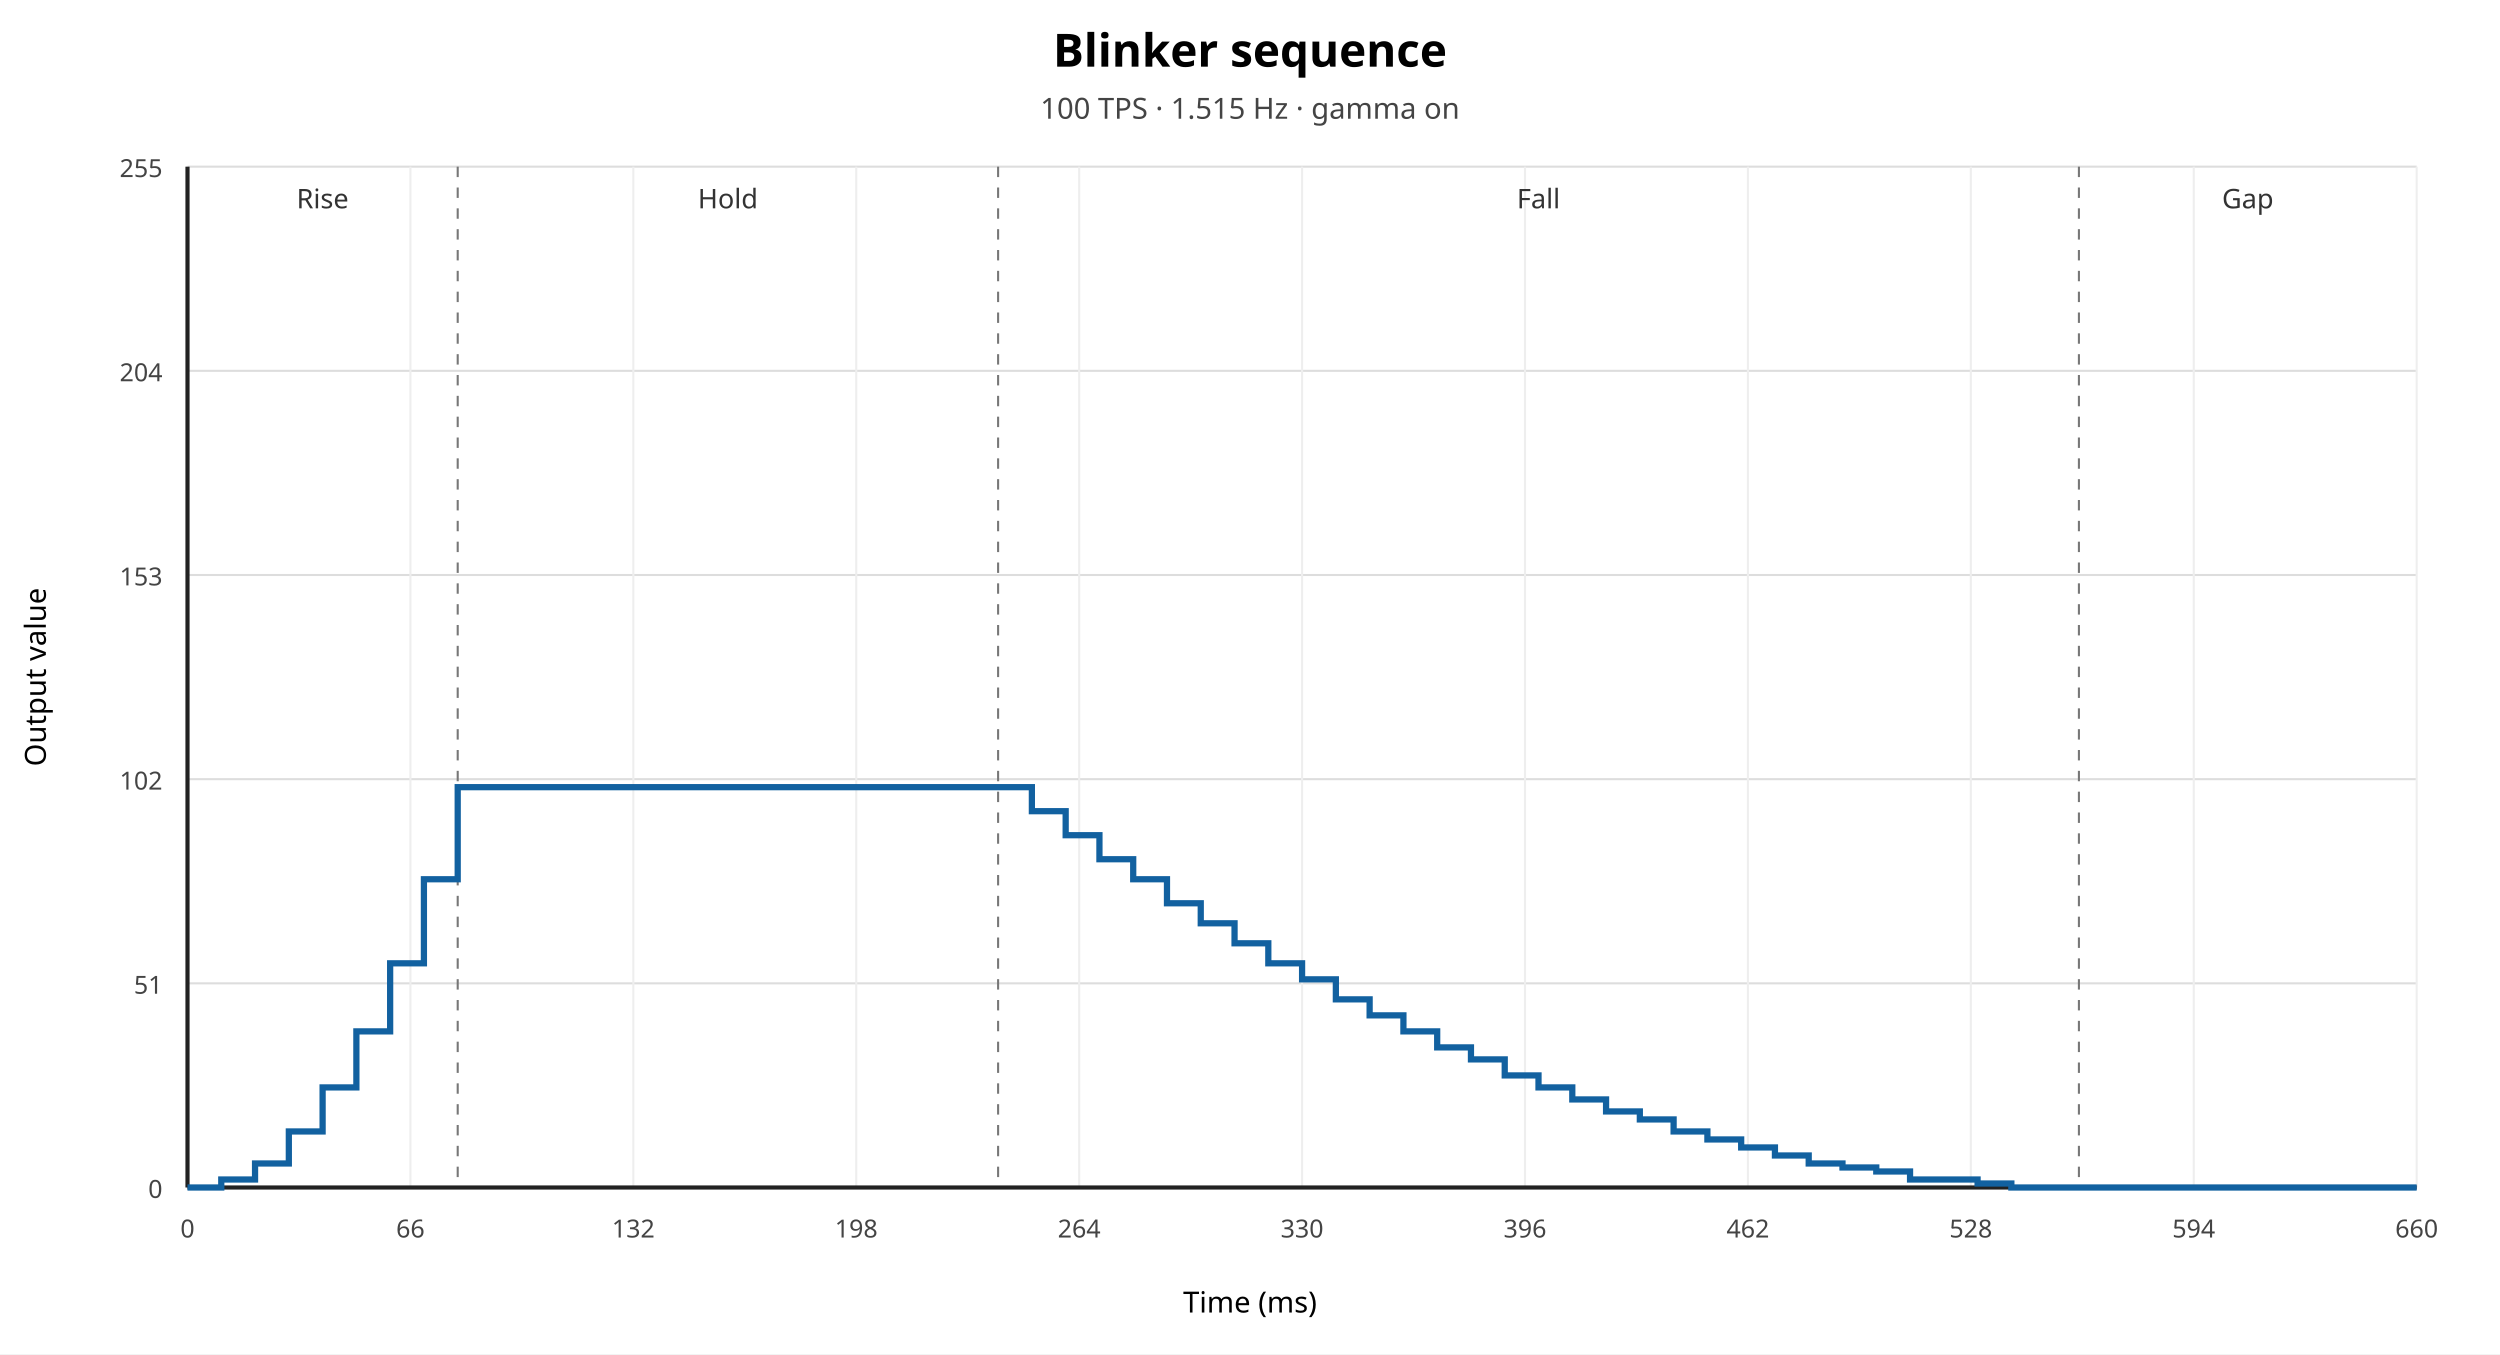
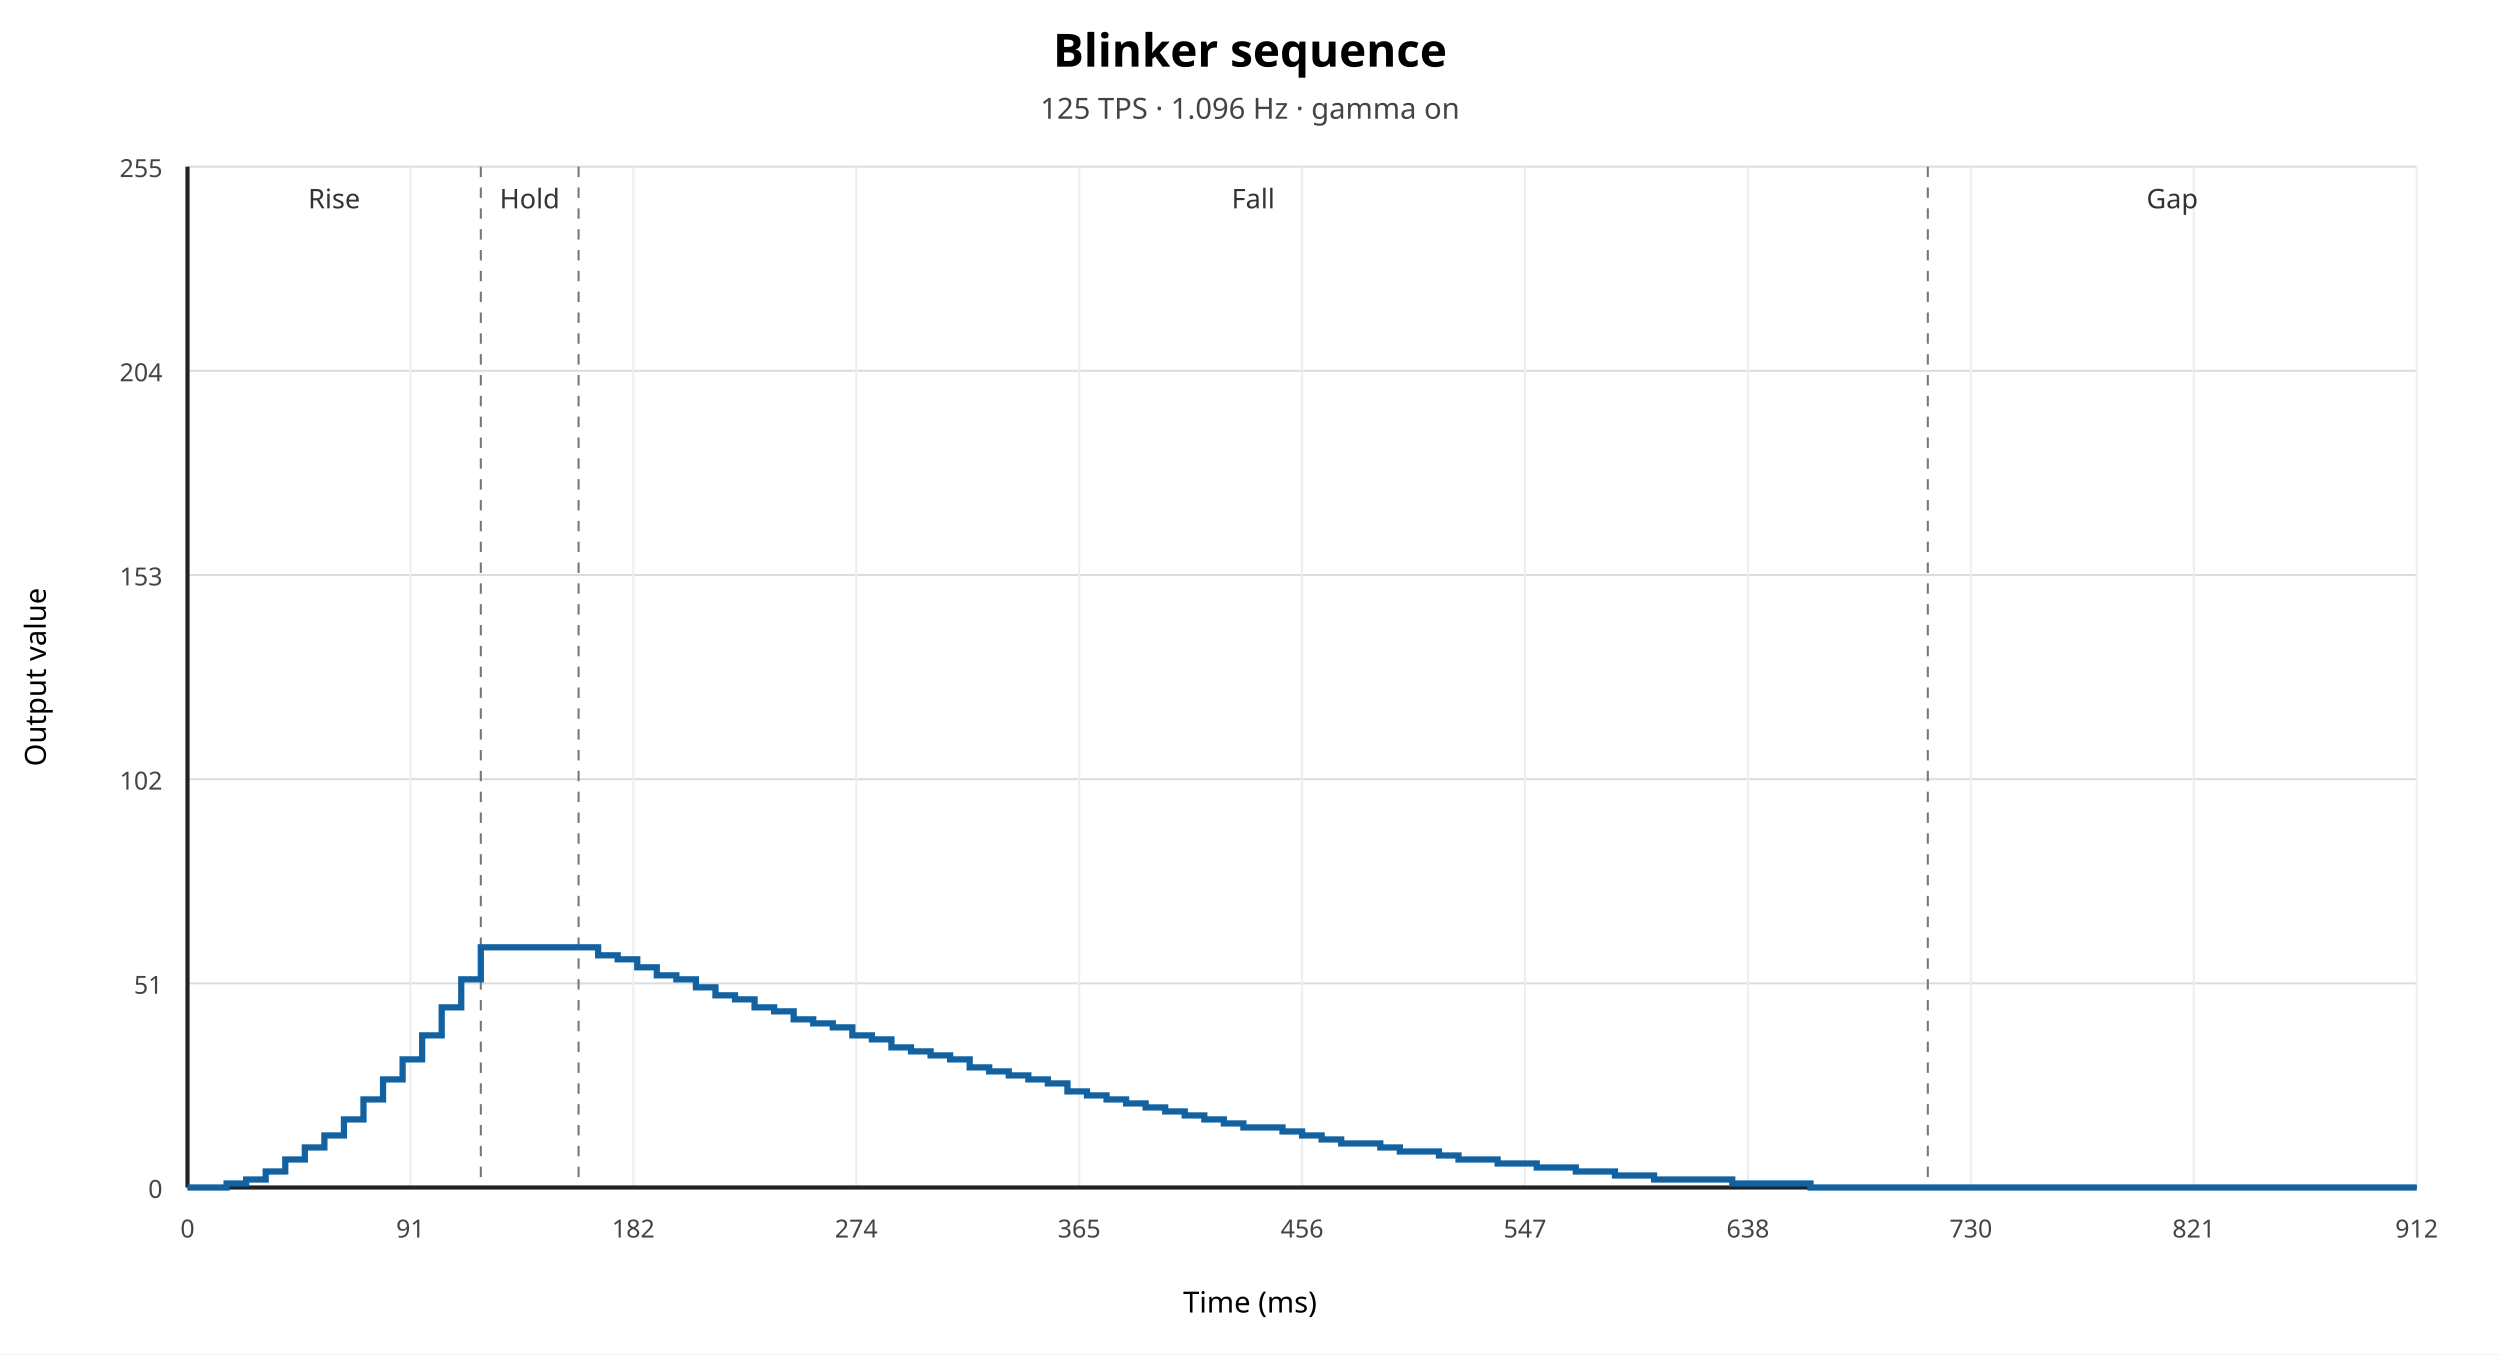
<svg xmlns="http://www.w3.org/2000/svg" width="1200" height="650" viewBox="0 0 1200 650">
  <rect width="100%" height="100%" fill="#ffffff" />
  <text x="600" y="32" text-anchor="middle" font-family="sans-serif" font-size="22" font-weight="bold">Blinker sequence</text>
-   <text x="600" y="57" text-anchor="middle" font-family="sans-serif" font-size="14" fill="#444444">100 TPS · 1.515 Hz · gamma on</text>
+   <text x="600" y="57" text-anchor="middle" font-family="sans-serif" font-size="14" fill="#444444">125 TPS · 1.096 Hz · gamma on</text>
  <line x1="90" y1="570.00" x2="1160" y2="570.00" stroke="#dddddd" stroke-width="1" />
  <text x="78" y="575.00" text-anchor="end" font-family="sans-serif" font-size="12" fill="#444444">0</text>
  <line x1="90" y1="472.00" x2="1160" y2="472.00" stroke="#dddddd" stroke-width="1" />
  <text x="78" y="477.00" text-anchor="end" font-family="sans-serif" font-size="12" fill="#444444">51</text>
  <line x1="90" y1="374.00" x2="1160" y2="374.00" stroke="#dddddd" stroke-width="1" />
  <text x="78" y="379.00" text-anchor="end" font-family="sans-serif" font-size="12" fill="#444444">102</text>
  <line x1="90" y1="276.00" x2="1160" y2="276.00" stroke="#dddddd" stroke-width="1" />
  <text x="78" y="281.00" text-anchor="end" font-family="sans-serif" font-size="12" fill="#444444">153</text>
  <line x1="90" y1="178.00" x2="1160" y2="178.00" stroke="#dddddd" stroke-width="1" />
  <text x="78" y="183.00" text-anchor="end" font-family="sans-serif" font-size="12" fill="#444444">204</text>
  <line x1="90" y1="80.00" x2="1160" y2="80.00" stroke="#dddddd" stroke-width="1" />
  <text x="78" y="85.00" text-anchor="end" font-family="sans-serif" font-size="12" fill="#444444">255</text>
  <line x1="90.00" y1="80" x2="90.00" y2="570" stroke="#eeeeee" stroke-width="1" />
  <text x="90.00" y="594" text-anchor="middle" font-family="sans-serif" font-size="12" fill="#444444">0</text>
  <line x1="197.00" y1="80" x2="197.00" y2="570" stroke="#eeeeee" stroke-width="1" />
-   <text x="197.00" y="594" text-anchor="middle" font-family="sans-serif" font-size="12" fill="#444444">66</text>
+   <text x="197.00" y="594" text-anchor="middle" font-family="sans-serif" font-size="12" fill="#444444">91</text>
  <line x1="304.00" y1="80" x2="304.00" y2="570" stroke="#eeeeee" stroke-width="1" />
-   <text x="304.00" y="594" text-anchor="middle" font-family="sans-serif" font-size="12" fill="#444444">132</text>
+   <text x="304.00" y="594" text-anchor="middle" font-family="sans-serif" font-size="12" fill="#444444">182</text>
  <line x1="411.00" y1="80" x2="411.00" y2="570" stroke="#eeeeee" stroke-width="1" />
-   <text x="411.00" y="594" text-anchor="middle" font-family="sans-serif" font-size="12" fill="#444444">198</text>
+   <text x="411.00" y="594" text-anchor="middle" font-family="sans-serif" font-size="12" fill="#444444">274</text>
  <line x1="518.00" y1="80" x2="518.00" y2="570" stroke="#eeeeee" stroke-width="1" />
-   <text x="518.00" y="594" text-anchor="middle" font-family="sans-serif" font-size="12" fill="#444444">264</text>
+   <text x="518.00" y="594" text-anchor="middle" font-family="sans-serif" font-size="12" fill="#444444">365</text>
  <line x1="625.00" y1="80" x2="625.00" y2="570" stroke="#eeeeee" stroke-width="1" />
-   <text x="625.00" y="594" text-anchor="middle" font-family="sans-serif" font-size="12" fill="#444444">330</text>
+   <text x="625.00" y="594" text-anchor="middle" font-family="sans-serif" font-size="12" fill="#444444">456</text>
  <line x1="732.00" y1="80" x2="732.00" y2="570" stroke="#eeeeee" stroke-width="1" />
-   <text x="732.00" y="594" text-anchor="middle" font-family="sans-serif" font-size="12" fill="#444444">396</text>
+   <text x="732.00" y="594" text-anchor="middle" font-family="sans-serif" font-size="12" fill="#444444">547</text>
  <line x1="839.00" y1="80" x2="839.00" y2="570" stroke="#eeeeee" stroke-width="1" />
-   <text x="839.00" y="594" text-anchor="middle" font-family="sans-serif" font-size="12" fill="#444444">462</text>
+   <text x="839.00" y="594" text-anchor="middle" font-family="sans-serif" font-size="12" fill="#444444">638</text>
  <line x1="946.00" y1="80" x2="946.00" y2="570" stroke="#eeeeee" stroke-width="1" />
-   <text x="946.00" y="594" text-anchor="middle" font-family="sans-serif" font-size="12" fill="#444444">528</text>
+   <text x="946.00" y="594" text-anchor="middle" font-family="sans-serif" font-size="12" fill="#444444">730</text>
  <line x1="1053.00" y1="80" x2="1053.00" y2="570" stroke="#eeeeee" stroke-width="1" />
-   <text x="1053.00" y="594" text-anchor="middle" font-family="sans-serif" font-size="12" fill="#444444">594</text>
+   <text x="1053.00" y="594" text-anchor="middle" font-family="sans-serif" font-size="12" fill="#444444">821</text>
  <line x1="1160.00" y1="80" x2="1160.00" y2="570" stroke="#eeeeee" stroke-width="1" />
-   <text x="1160.00" y="594" text-anchor="middle" font-family="sans-serif" font-size="12" fill="#444444">660</text>
-   <text x="154.85" y="100" text-anchor="middle" font-family="sans-serif" font-size="13" fill="#333333">Rise</text>
-   <line x1="219.70" y1="80" x2="219.70" y2="570" stroke="#777777" stroke-width="1" stroke-dasharray="5 5" />
-   <text x="349.39" y="100" text-anchor="middle" font-family="sans-serif" font-size="13" fill="#333333">Hold</text>
-   <line x1="479.09" y1="80" x2="479.09" y2="570" stroke="#777777" stroke-width="1" stroke-dasharray="5 5" />
-   <text x="738.48" y="100" text-anchor="middle" font-family="sans-serif" font-size="13" fill="#333333">Fall</text>
-   <line x1="997.88" y1="80" x2="997.88" y2="570" stroke="#777777" stroke-width="1" stroke-dasharray="5 5" />
-   <text x="1078.94" y="100" text-anchor="middle" font-family="sans-serif" font-size="13" fill="#333333">Gap</text>
+   <text x="1160.00" y="594" text-anchor="middle" font-family="sans-serif" font-size="12" fill="#444444">912</text>
+   <text x="160.39" y="100" text-anchor="middle" font-family="sans-serif" font-size="13" fill="#333333">Rise</text>
+   <line x1="230.79" y1="80" x2="230.79" y2="570" stroke="#777777" stroke-width="1" stroke-dasharray="5 5" />
+   <text x="254.25" y="100" text-anchor="middle" font-family="sans-serif" font-size="13" fill="#333333">Hold</text>
+   <line x1="277.72" y1="80" x2="277.72" y2="570" stroke="#777777" stroke-width="1" stroke-dasharray="5 5" />
+   <text x="601.54" y="100" text-anchor="middle" font-family="sans-serif" font-size="13" fill="#333333">Fall</text>
+   <line x1="925.35" y1="80" x2="925.35" y2="570" stroke="#777777" stroke-width="1" stroke-dasharray="5 5" />
+   <text x="1042.68" y="100" text-anchor="middle" font-family="sans-serif" font-size="13" fill="#333333">Gap</text>
  <line x1="90" y1="570" x2="1160" y2="570" stroke="#222222" stroke-width="2" />
  <line x1="90" y1="80" x2="90" y2="570" stroke="#222222" stroke-width="2" />
-   <path d="M 90.00 570.00 H 106.21 V 566.16 H 122.42 V 558.47 H 138.64 V 543.10 H 154.85 V 521.96 H 171.06 V 495.06 H 187.27 V 462.39 H 203.48 V 422.04 H 219.70 V 377.84 H 235.91 V 377.84 H 252.12 V 377.84 H 268.33 V 377.84 H 284.55 V 377.84 H 300.76 V 377.84 H 316.97 V 377.84 H 333.18 V 377.84 H 349.39 V 377.84 H 365.61 V 377.84 H 381.82 V 377.84 H 398.03 V 377.84 H 414.24 V 377.84 H 430.45 V 377.84 H 446.67 V 377.84 H 462.88 V 377.84 H 479.09 V 377.84 H 495.30 V 389.37 H 511.52 V 400.90 H 527.73 V 412.43 H 543.94 V 422.04 H 560.15 V 433.57 H 576.36 V 443.18 H 592.58 V 452.78 H 608.79 V 462.39 H 625.00 V 470.08 H 641.21 V 479.69 H 657.42 V 487.37 H 673.64 V 495.06 H 689.85 V 502.75 H 706.06 V 508.51 H 722.27 V 516.20 H 738.48 V 521.96 H 754.70 V 527.73 H 770.91 V 533.49 H 787.12 V 537.33 H 803.33 V 543.10 H 819.55 V 546.94 H 835.76 V 550.78 H 851.97 V 554.63 H 868.18 V 558.47 H 884.39 V 560.39 H 900.61 V 562.31 H 916.82 V 566.16 H 933.03 V 566.16 H 949.24 V 568.08 H 965.45 V 570.00 H 981.67 V 570.00 H 997.88 V 570.00 H 1014.09 V 570.00 H 1030.30 V 570.00 H 1046.52 V 570.00 H 1062.73 V 570.00 H 1078.94 V 570.00 H 1095.15 V 570.00 H 1111.36 V 570.00 H 1127.58 V 570.00 H 1143.79 V 570.00 H 1160.00" fill="none" stroke="#1261a0" stroke-width="3" stroke-linejoin="miter" />
+   <path d="M 90.00 570.00 H 99.39 V 570.00 H 108.77 V 568.08 H 118.16 V 566.16 H 127.54 V 562.31 H 136.93 V 556.55 H 146.32 V 550.78 H 155.70 V 545.02 H 165.09 V 537.33 H 174.47 V 527.73 H 183.86 V 518.12 H 193.25 V 508.51 H 202.63 V 496.98 H 212.02 V 483.53 H 221.40 V 470.08 H 230.79 V 454.71 H 240.18 V 454.71 H 249.56 V 454.71 H 258.95 V 454.71 H 268.33 V 454.71 H 277.72 V 454.71 H 287.11 V 458.55 H 296.49 V 460.47 H 305.88 V 464.31 H 315.26 V 468.16 H 324.65 V 470.08 H 334.04 V 473.92 H 343.42 V 477.76 H 352.81 V 479.69 H 362.19 V 483.53 H 371.58 V 485.45 H 380.96 V 489.29 H 390.35 V 491.22 H 399.74 V 493.14 H 409.12 V 496.98 H 418.51 V 498.90 H 427.89 V 502.75 H 437.28 V 504.67 H 446.67 V 506.59 H 456.05 V 508.51 H 465.44 V 512.35 H 474.82 V 514.27 H 484.21 V 516.20 H 493.60 V 518.12 H 502.98 V 520.04 H 512.37 V 523.88 H 521.75 V 525.80 H 531.14 V 527.73 H 540.53 V 529.65 H 549.91 V 531.57 H 559.30 V 533.49 H 568.68 V 535.41 H 578.07 V 537.33 H 587.46 V 539.25 H 596.84 V 541.18 H 606.23 V 541.18 H 615.61 V 543.10 H 625.00 V 545.02 H 634.39 V 546.94 H 643.77 V 548.86 H 653.16 V 548.86 H 662.54 V 550.78 H 671.93 V 552.71 H 681.32 V 552.71 H 690.70 V 554.63 H 700.09 V 556.55 H 709.47 V 556.55 H 718.86 V 558.47 H 728.25 V 558.47 H 737.63 V 560.39 H 747.02 V 560.39 H 756.40 V 562.31 H 765.79 V 562.31 H 775.18 V 564.24 H 784.56 V 564.24 H 793.95 V 566.16 H 803.33 V 566.16 H 812.72 V 566.16 H 822.11 V 566.16 H 831.49 V 568.08 H 840.88 V 568.08 H 850.26 V 568.08 H 859.65 V 568.08 H 869.04 V 570.00 H 878.42 V 570.00 H 887.81 V 570.00 H 897.19 V 570.00 H 906.58 V 570.00 H 915.96 V 570.00 H 925.35 V 570.00 H 934.74 V 570.00 H 944.12 V 570.00 H 953.51 V 570.00 H 962.89 V 570.00 H 972.28 V 570.00 H 981.67 V 570.00 H 991.05 V 570.00 H 1000.44 V 570.00 H 1009.82 V 570.00 H 1019.21 V 570.00 H 1028.60 V 570.00 H 1037.98 V 570.00 H 1047.37 V 570.00 H 1056.75 V 570.00 H 1066.14 V 570.00 H 1075.53 V 570.00 H 1084.91 V 570.00 H 1094.30 V 570.00 H 1103.68 V 570.00 H 1113.07 V 570.00 H 1122.46 V 570.00 H 1131.84 V 570.00 H 1141.23 V 570.00 H 1150.61 V 570.00 H 1160.00" fill="none" stroke="#1261a0" stroke-width="3" stroke-linejoin="miter" />
  <text x="600" y="630" text-anchor="middle" font-family="sans-serif" font-size="14">Time (ms)</text>
  <text x="22" y="325" text-anchor="middle" font-family="sans-serif" font-size="14" transform="rotate(-90 22 325)">Output value</text>
</svg>
